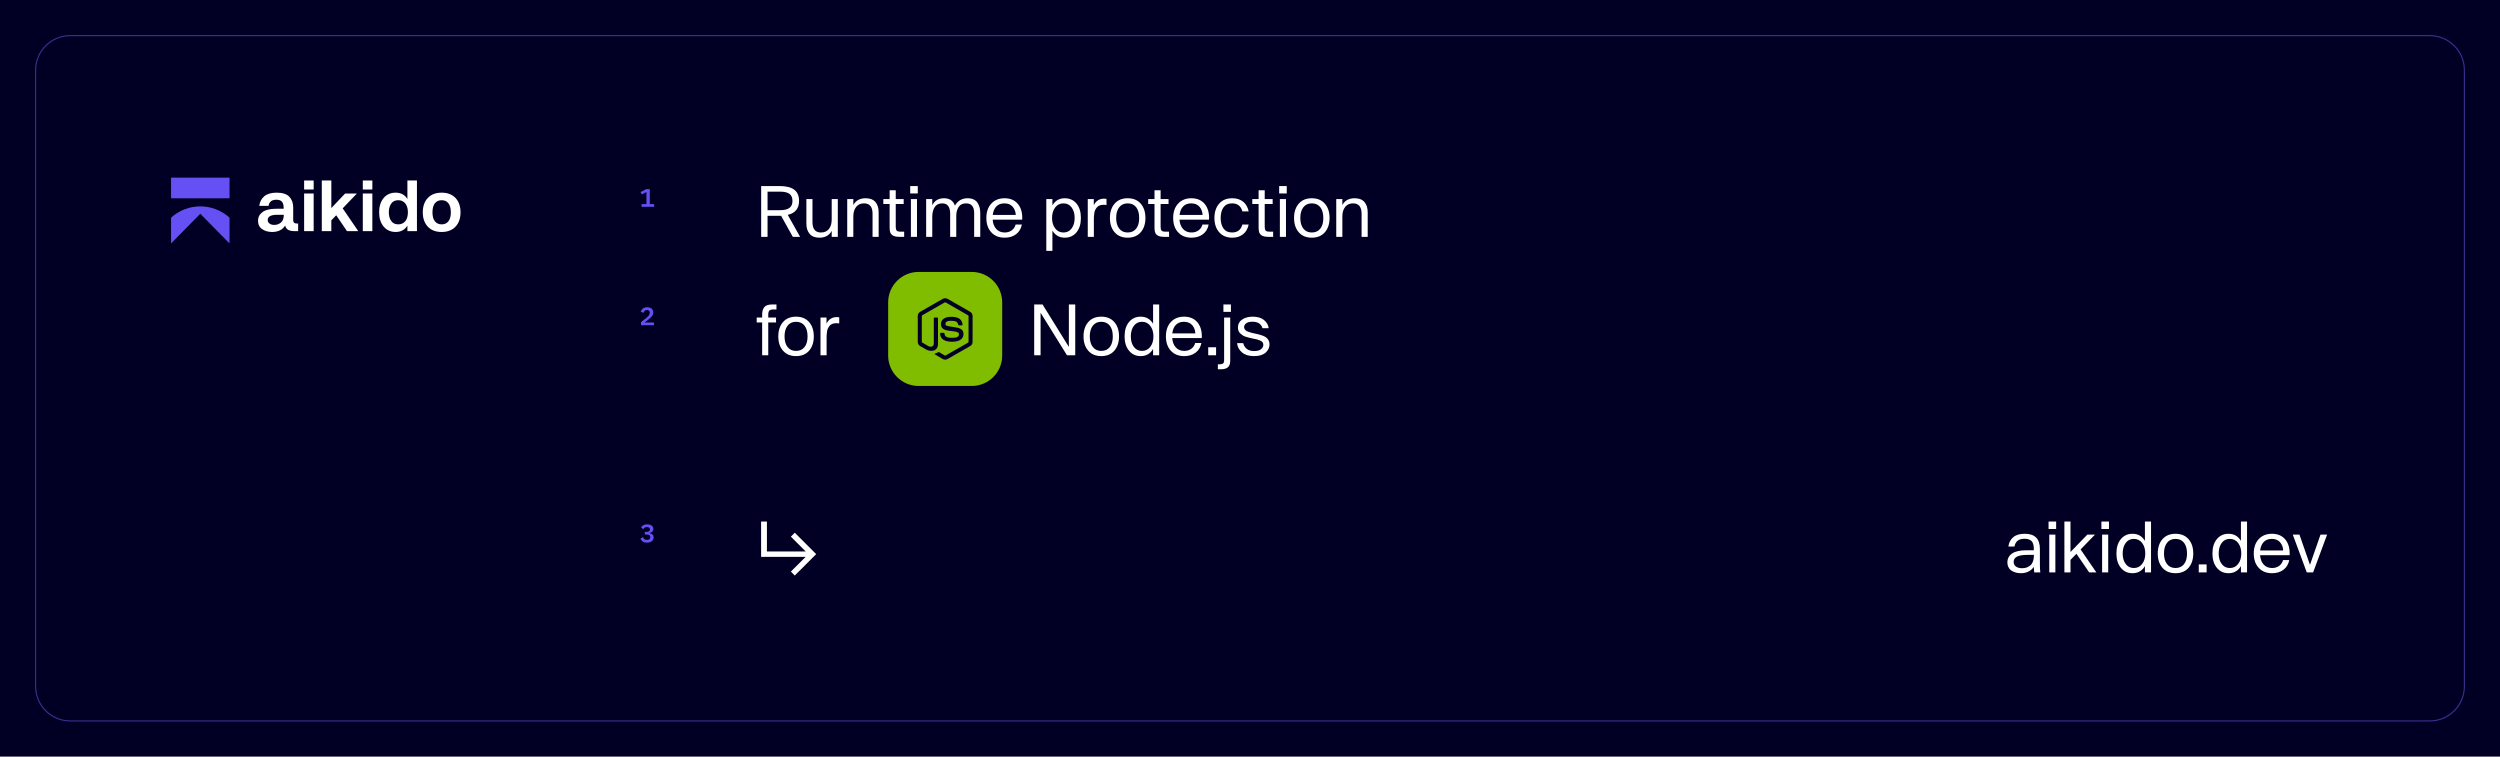
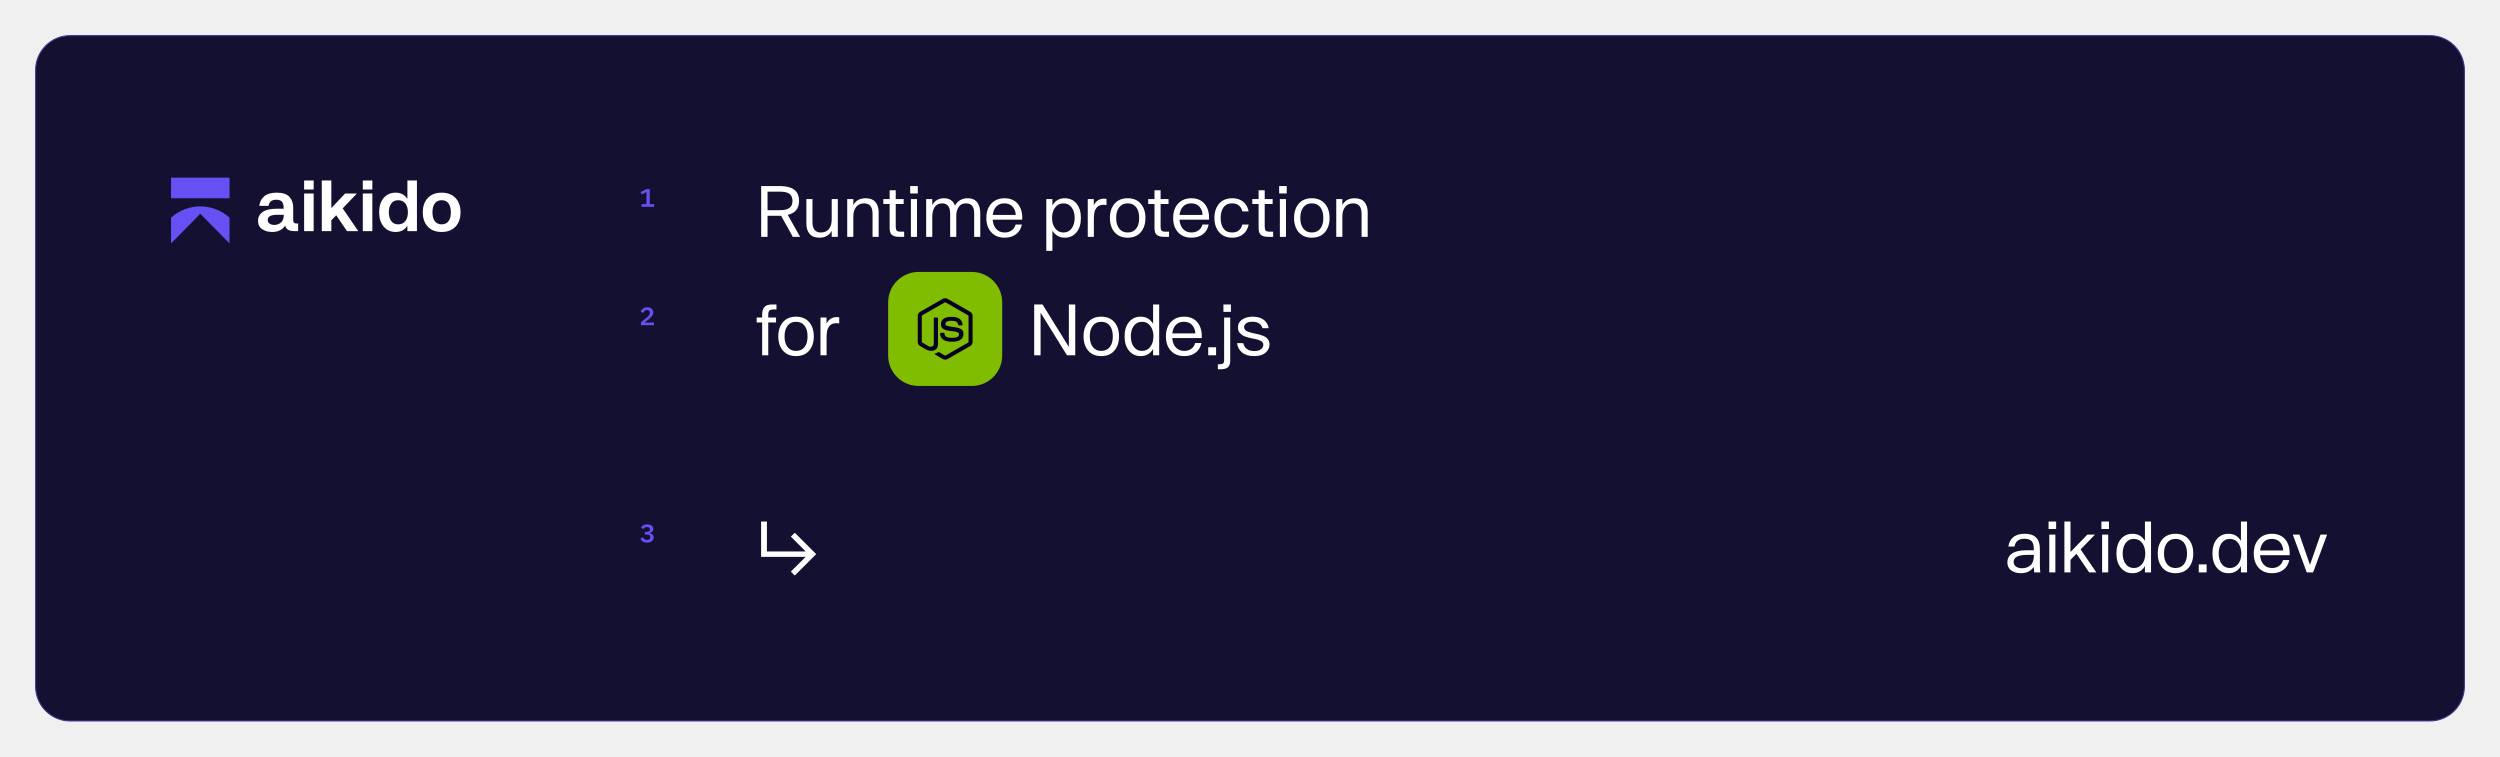
<svg xmlns="http://www.w3.org/2000/svg" width="2280" height="690" viewBox="0 0 2280 690" fill="none">
-   <rect width="2280" height="690" fill="#010024" />
+   <rect x="32.5" y="32.5" width="2215" height="625" rx="31.5" fill="#141031" stroke="#3D3192" />
  <path d="M723.048 216L712.36 196.8H700.008V216H694.184V169.664H710.696C716.776 169.664 721.32 170.752 724.328 172.992C727.272 175.232 728.744 178.624 728.744 183.168C728.744 190.144 725.288 194.368 718.44 195.968L729.704 216H723.048ZM711.336 191.68C715.368 191.68 718.248 190.976 720.04 189.568C721.832 188.224 722.728 186.112 722.728 183.232C722.728 180.352 721.832 178.24 720.04 176.832C718.248 175.488 715.368 174.784 711.336 174.784H700.008V191.68H711.336ZM764.082 181.568V216H758.514V210.56C756.274 214.72 752.498 216.768 747.25 216.768C743.282 216.768 740.338 215.616 738.354 213.248C736.37 210.944 735.41 207.808 735.41 203.904V181.568H740.978V202.56C740.978 208.896 743.538 212.032 748.722 212.032C751.922 212.032 754.354 210.944 756.018 208.768C757.682 206.592 758.514 203.776 758.514 200.256V181.568H764.082ZM789.495 180.8C793.463 180.8 796.407 181.952 798.391 184.256C800.375 186.624 801.335 189.76 801.335 193.664V216H795.767V195.008C795.767 188.672 793.207 185.472 788.023 185.472C784.887 185.472 782.455 186.56 780.791 188.736C779.063 190.976 778.231 193.792 778.231 197.312V216H772.663V181.568H778.231V187.008C780.471 182.848 784.247 180.8 789.495 180.8ZM824.596 211.264V216H820.116C817.108 216 814.932 215.424 813.524 214.272C812.052 213.184 811.348 211.008 811.348 207.872V186.048H805.588V181.568H811.348V173.504H816.916V181.568H824.148V186.048H816.916V206.848C816.916 208.512 817.236 209.664 817.812 210.304C818.388 210.944 819.412 211.264 820.948 211.264H824.596ZM830.101 169.664H837.013V176.448H830.101V169.664ZM830.741 181.568H836.309V216H830.741V181.568ZM882.487 180.8C884.727 180.8 886.583 181.184 888.183 182.016C889.783 182.848 890.935 183.936 891.767 185.344C892.599 186.752 893.175 188.16 893.495 189.632C893.815 191.104 894.007 192.768 894.007 194.496V216H888.439V194.432C888.439 188.48 886.007 185.472 881.079 185.472C877.943 185.472 875.703 186.56 874.295 188.8C872.823 191.04 872.119 193.664 872.119 196.736V216H866.551V194.944C866.551 188.608 864.119 185.472 859.319 185.472C856.183 185.472 853.879 186.624 852.407 188.928C850.935 191.296 850.231 194.176 850.231 197.632V216H844.663V181.568H850.231V187.2C852.407 182.912 855.991 180.8 860.919 180.8C865.975 180.8 869.303 183.04 870.903 187.52C873.527 183.04 877.367 180.8 882.487 180.8ZM916.132 180.8C921.444 180.8 925.54 182.592 928.42 186.112C931.3 189.696 932.58 194.432 932.26 200.32H905.316C905.572 203.84 906.66 206.72 908.58 208.832C910.5 210.944 913.06 212.032 916.26 212.032C918.756 212.032 920.932 211.392 922.724 210.048C924.516 208.768 925.668 207.04 926.244 204.8H931.94C931.172 208.64 929.38 211.584 926.628 213.632C923.812 215.744 920.356 216.768 916.26 216.768C911.076 216.768 906.98 215.104 904.036 211.84C901.028 208.576 899.556 204.224 899.556 198.784C899.556 193.344 901.028 188.992 904.036 185.728C907.044 182.464 911.076 180.8 916.132 180.8ZM926.372 196.032C926.308 193.152 925.348 190.72 923.62 188.608C921.828 186.496 919.268 185.472 915.94 185.472C912.868 185.472 910.436 186.432 908.644 188.288C906.852 190.144 905.764 192.768 905.38 196.032H926.372ZM971.058 180.8C975.474 180.8 978.994 182.4 981.746 185.6C984.434 188.864 985.778 193.216 985.778 198.784C985.778 204.288 984.434 208.64 981.746 211.904C978.994 215.168 975.474 216.768 971.058 216.768C966.13 216.768 962.354 214.592 959.794 210.304V228.8H954.226V181.568H959.794V187.264C962.354 182.976 966.13 180.8 971.058 180.8ZM969.906 212.032C973.042 212.032 975.474 210.816 977.33 208.32C979.186 205.888 980.082 202.688 980.082 198.784C980.082 194.88 979.186 191.68 977.33 189.184C975.474 186.688 973.042 185.472 969.906 185.472C966.77 185.472 964.21 186.688 962.354 189.184C960.434 191.68 959.474 194.88 959.474 198.784C959.474 202.688 960.434 205.888 962.354 208.32C964.21 210.816 966.77 212.032 969.906 212.032ZM1006.95 181.184C1007.72 181.184 1008.42 181.248 1009.13 181.376V186.944C1008.36 186.816 1007.53 186.752 1006.69 186.752C1005.22 186.752 1004.01 186.944 1002.92 187.328C1001.83 187.776 1001 188.352 1000.36 189.12C999.718 189.952 999.206 190.72 998.822 191.488C998.374 192.32 998.118 193.28 997.99 194.496C997.798 195.712 997.734 196.672 997.67 197.376C997.606 198.08 997.606 199.04 997.606 200.192V216H992.038V181.568H997.542V187.136C999.526 183.168 1002.66 181.184 1006.95 181.184ZM1028.44 216.768C1023.44 216.768 1019.48 215.168 1016.6 211.904C1013.72 208.64 1012.24 204.288 1012.24 198.784C1012.24 193.28 1013.72 188.928 1016.6 185.664C1019.48 182.4 1023.44 180.8 1028.44 180.8C1033.43 180.8 1037.4 182.4 1040.28 185.664C1043.16 188.928 1044.63 193.28 1044.63 198.784C1044.63 204.288 1043.16 208.64 1040.28 211.904C1037.4 215.168 1033.43 216.768 1028.44 216.768ZM1028.44 212.032C1031.7 212.032 1034.32 210.88 1036.18 208.512C1038.04 206.208 1038.93 202.944 1038.93 198.784C1038.93 194.624 1038.04 191.36 1036.18 188.992C1034.32 186.624 1031.7 185.472 1028.44 185.472C1025.17 185.472 1022.61 186.624 1020.76 188.992C1018.9 191.36 1017.94 194.624 1017.94 198.784C1017.94 202.944 1018.9 206.208 1020.76 208.512C1022.61 210.88 1025.17 212.032 1028.44 212.032ZM1066.16 211.264V216H1061.68C1058.67 216 1056.49 215.424 1055.09 214.272C1053.61 213.184 1052.91 211.008 1052.91 207.872V186.048H1047.15V181.568H1052.91V173.504H1058.48V181.568H1065.71V186.048H1058.48V206.848C1058.48 208.512 1058.8 209.664 1059.37 210.304C1059.95 210.944 1060.97 211.264 1062.51 211.264H1066.16ZM1086.51 180.8C1091.82 180.8 1095.91 182.592 1098.79 186.112C1101.67 189.696 1102.95 194.432 1102.63 200.32H1075.69C1075.95 203.84 1077.03 206.72 1078.95 208.832C1080.87 210.944 1083.43 212.032 1086.63 212.032C1089.13 212.032 1091.31 211.392 1093.1 210.048C1094.89 208.768 1096.04 207.04 1096.62 204.8H1102.31C1101.55 208.64 1099.75 211.584 1097 213.632C1094.19 215.744 1090.73 216.768 1086.63 216.768C1081.45 216.768 1077.35 215.104 1074.41 211.84C1071.4 208.576 1069.93 204.224 1069.93 198.784C1069.93 193.344 1071.4 188.992 1074.41 185.728C1077.42 182.464 1081.45 180.8 1086.51 180.8ZM1096.75 196.032C1096.68 193.152 1095.72 190.72 1093.99 188.608C1092.2 186.496 1089.64 185.472 1086.31 185.472C1083.24 185.472 1080.81 186.432 1079.02 188.288C1077.23 190.144 1076.14 192.768 1075.75 196.032H1096.75ZM1123.81 216.768C1118.76 216.768 1114.79 215.104 1111.91 211.84C1109.03 208.576 1107.56 204.224 1107.56 198.784C1107.56 193.344 1109.03 188.928 1111.91 185.664C1114.79 182.4 1118.76 180.8 1123.81 180.8C1127.78 180.8 1131.04 181.824 1133.67 183.872C1136.29 185.984 1137.96 188.928 1138.79 192.768H1133.03C1131.75 187.904 1128.61 185.472 1123.62 185.472C1120.16 185.472 1117.6 186.688 1115.88 189.056C1114.15 191.424 1113.25 194.688 1113.25 198.784C1113.25 202.816 1114.15 206.08 1115.88 208.448C1117.6 210.816 1120.16 212.032 1123.62 212.032C1128.61 212.032 1131.75 209.6 1133.03 204.8H1138.79C1137.96 208.64 1136.29 211.584 1133.67 213.632C1131.04 215.744 1127.78 216.768 1123.81 216.768ZM1161.1 211.264V216H1156.62C1153.61 216 1151.43 215.424 1150.02 214.272C1148.55 213.184 1147.85 211.008 1147.85 207.872V186.048H1142.09V181.568H1147.85V173.504H1153.42V181.568H1160.65V186.048H1153.42V206.848C1153.42 208.512 1153.74 209.664 1154.31 210.304C1154.89 210.944 1155.91 211.264 1157.45 211.264H1161.1ZM1166.6 169.664H1173.51V176.448H1166.6V169.664ZM1167.24 181.568H1172.81V216H1167.24V181.568ZM1196.37 216.768C1191.38 216.768 1187.41 215.168 1184.53 211.904C1181.65 208.64 1180.18 204.288 1180.18 198.784C1180.18 193.28 1181.65 188.928 1184.53 185.664C1187.41 182.4 1191.38 180.8 1196.37 180.8C1201.36 180.8 1205.33 182.4 1208.21 185.664C1211.09 188.928 1212.56 193.28 1212.56 198.784C1212.56 204.288 1211.09 208.64 1208.21 211.904C1205.33 215.168 1201.36 216.768 1196.37 216.768ZM1196.37 212.032C1199.64 212.032 1202.26 210.88 1204.12 208.512C1205.97 206.208 1206.87 202.944 1206.87 198.784C1206.87 194.624 1205.97 191.36 1204.12 188.992C1202.26 186.624 1199.64 185.472 1196.37 185.472C1193.11 185.472 1190.55 186.624 1188.69 188.992C1186.84 191.36 1185.88 194.624 1185.88 198.784C1185.88 202.944 1186.84 206.208 1188.69 208.512C1190.55 210.88 1193.11 212.032 1196.37 212.032ZM1235.5 180.8C1239.46 180.8 1242.41 181.952 1244.39 184.256C1246.38 186.624 1247.34 189.76 1247.34 193.664V216H1241.77V195.008C1241.77 188.672 1239.21 185.472 1234.02 185.472C1230.89 185.472 1228.46 186.56 1226.79 188.736C1225.06 190.976 1224.23 193.792 1224.23 197.312V216H1218.66V181.568H1224.23V187.008C1226.47 182.848 1230.25 180.8 1235.5 180.8Z" fill="white" />
  <path d="M705.896 282.208C703.784 282.208 702.44 282.528 701.736 283.168C701.032 283.872 700.648 285.152 700.648 287.072V289.568H707.752V294.112H700.648V324H695.08V294.112H690.088V289.568H695.08V286.88C695.08 283.872 695.784 281.632 697.128 280.032C698.472 278.432 700.84 277.664 704.36 277.664H708.136V282.208H705.896ZM725.998 324.768C721.006 324.768 717.038 323.168 714.158 319.904C711.278 316.64 709.806 312.288 709.806 306.784C709.806 301.28 711.278 296.928 714.158 293.664C717.038 290.4 721.006 288.8 725.998 288.8C730.99 288.8 734.958 290.4 737.838 293.664C740.718 296.928 742.19 301.28 742.19 306.784C742.19 312.288 740.718 316.64 737.838 319.904C734.958 323.168 730.99 324.768 725.998 324.768ZM725.998 320.032C729.262 320.032 731.886 318.88 733.742 316.512C735.598 314.208 736.494 310.944 736.494 306.784C736.494 302.624 735.598 299.36 733.742 296.992C731.886 294.624 729.262 293.472 725.998 293.472C722.734 293.472 720.174 294.624 718.318 296.992C716.462 299.36 715.502 302.624 715.502 306.784C715.502 310.944 716.462 314.208 718.318 316.512C720.174 318.88 722.734 320.032 725.998 320.032ZM763.2 289.184C763.968 289.184 764.672 289.248 765.376 289.376V294.944C764.608 294.816 763.776 294.752 762.944 294.752C761.472 294.752 760.256 294.944 759.168 295.328C758.08 295.776 757.248 296.352 756.608 297.12C755.968 297.952 755.456 298.72 755.072 299.488C754.624 300.32 754.368 301.28 754.24 302.496C754.048 303.712 753.984 304.672 753.92 305.376C753.856 306.08 753.856 307.04 753.856 308.192V324H748.288V289.568H753.792V295.136C755.776 291.168 758.912 289.184 763.2 289.184Z" fill="white" />
  <rect x="810" y="248" width="104" height="104" rx="27.733" fill="#80BD00" />
  <path d="M859.847 272.524C860.501 272.156 861.24 272 862 272C862.76 272 863.504 272.156 864.153 272.524L884.847 284.396C886.186 285.165 887 286.61 887 288.15V311.85C887 313.39 886.186 314.83 884.847 315.604L864.153 327.433C863.492 327.813 862.766 328 862 328C861.244 328 860.508 327.813 859.847 327.433L852.905 323.373C851.875 322.8 852.39 322.618 852.729 322.501C854.105 322.026 854.381 321.93 855.849 321.104C856.002 321.019 856.218 321.012 856.376 321.104L861.692 324.246C861.886 324.351 862.13 324.351 862.308 324.246L883.002 312.418C883.195 312.309 883.309 312.077 883.309 311.85V288.15C883.309 287.918 883.155 287.7 882.958 287.582L862.308 275.754C862.116 275.643 861.886 275.643 861.692 275.754L841.042 287.582C840.842 287.696 840.691 287.925 840.691 288.15V311.85C840.691 312.077 840.844 312.267 841.042 312.374L846.666 315.648C849.738 317.173 851.631 315.358 851.631 313.553V290.157C851.631 289.827 851.914 289.59 852.246 289.59H854.838C855.165 289.59 855.453 289.827 855.453 290.157V313.553C855.453 317.626 853.234 319.969 849.346 319.969L849.293 319.969C848.122 319.969 847.143 319.969 844.557 318.703L839.153 315.604C837.814 314.836 837 313.39 837 311.85V288.15C837 286.61 837.814 285.162 839.153 284.396L859.847 272.524Z" fill="#010024" />
  <path d="M858.134 295.57C858.134 291.427 861.643 288.936 867.536 288.936C874.158 288.936 877.446 291.239 877.861 296.138C877.877 296.307 877.798 296.448 877.685 296.574C877.571 296.692 877.411 296.792 877.246 296.792H874.566C874.288 296.792 874.051 296.579 873.995 296.312C873.352 293.468 871.782 292.558 867.536 292.558C862.782 292.558 862.264 294.207 862.264 295.439C862.264 296.932 862.875 297.345 869.294 298.189C875.645 299.023 878.696 300.214 878.696 304.649C878.696 309.123 874.919 311.676 868.371 311.676C859.325 311.676 857.431 307.585 857.431 304.125C857.431 303.796 857.715 303.514 858.046 303.514H860.726C861.025 303.514 861.25 303.748 861.297 304.038C861.7 306.741 862.902 308.097 868.371 308.097C872.724 308.097 874.566 307.118 874.566 304.823C874.566 303.5 874.039 302.513 867.272 301.855C861.617 301.299 858.134 300.065 858.134 295.57Z" fill="#010024" />
  <path d="M980.624 277.664V324H973.072L949.008 285.216V324H943.184V277.664H950.8L974.8 316.384V277.664H980.624ZM1004.37 324.768C999.381 324.768 995.413 323.168 992.533 319.904C989.653 316.64 988.181 312.288 988.181 306.784C988.181 301.28 989.653 296.928 992.533 293.664C995.413 290.4 999.381 288.8 1004.37 288.8C1009.36 288.8 1013.33 290.4 1016.21 293.664C1019.09 296.928 1020.56 301.28 1020.56 306.784C1020.56 312.288 1019.09 316.64 1016.21 319.904C1013.33 323.168 1009.36 324.768 1004.37 324.768ZM1004.37 320.032C1007.64 320.032 1010.26 318.88 1012.12 316.512C1013.97 314.208 1014.87 310.944 1014.87 306.784C1014.87 302.624 1013.97 299.36 1012.12 296.992C1010.26 294.624 1007.64 293.472 1004.37 293.472C1001.11 293.472 998.549 294.624 996.693 296.992C994.837 299.36 993.877 302.624 993.877 306.784C993.877 310.944 994.837 314.208 996.693 316.512C998.549 318.88 1001.11 320.032 1004.37 320.032ZM1057.17 277.664V324H1051.61V318.304C1049.05 322.592 1045.27 324.768 1040.28 324.768C1035.93 324.768 1032.41 323.168 1029.72 319.904C1026.97 316.64 1025.62 312.288 1025.62 306.784C1025.62 301.216 1026.97 296.864 1029.72 293.6C1032.41 290.4 1035.93 288.8 1040.28 288.8C1045.27 288.8 1049.05 290.976 1051.61 295.264V277.664H1057.17ZM1041.49 320.032C1044.63 320.032 1047.13 318.816 1049.05 316.32C1050.97 313.888 1051.93 310.688 1051.93 306.784C1051.93 302.88 1050.97 299.68 1049.05 297.184C1047.13 294.688 1044.63 293.472 1041.49 293.472C1038.36 293.472 1035.93 294.688 1034.07 297.184C1032.21 299.68 1031.32 302.88 1031.32 306.784C1031.32 310.688 1032.21 313.888 1034.07 316.32C1035.93 318.816 1038.36 320.032 1041.49 320.032ZM1079.88 288.8C1085.19 288.8 1089.29 290.592 1092.17 294.112C1095.05 297.696 1096.33 302.432 1096.01 308.32H1069.07C1069.32 311.84 1070.41 314.72 1072.33 316.832C1074.25 318.944 1076.81 320.032 1080.01 320.032C1082.51 320.032 1084.68 319.392 1086.47 318.048C1088.27 316.768 1089.42 315.04 1089.99 312.8H1095.69C1094.92 316.64 1093.13 319.584 1090.38 321.632C1087.56 323.744 1084.11 324.768 1080.01 324.768C1074.83 324.768 1070.73 323.104 1067.79 319.84C1064.78 316.576 1063.31 312.224 1063.31 306.784C1063.31 301.344 1064.78 296.992 1067.79 293.728C1070.79 290.464 1074.83 288.8 1079.88 288.8ZM1090.12 304.032C1090.06 301.152 1089.1 298.72 1087.37 296.608C1085.58 294.496 1083.02 293.472 1079.69 293.472C1076.62 293.472 1074.19 294.432 1072.39 296.288C1070.6 298.144 1069.51 300.768 1069.13 304.032H1090.12ZM1101.9 316.704H1109.07V324H1101.9V316.704ZM1115.76 277.664H1122.61V284.448H1115.76V277.664ZM1110.7 332.256H1111.79C1113.52 332.256 1114.67 332 1115.38 331.552C1116.08 331.104 1116.4 329.952 1116.4 328.16V289.568H1121.97V328.864C1121.97 331.744 1121.26 333.792 1119.79 335.008C1118.32 336.224 1116.08 336.8 1113.2 336.8H1110.7V332.256ZM1143.77 324.768C1139.1 324.768 1135.39 323.68 1132.76 321.44C1130.08 319.2 1128.54 316.384 1128.22 312.928H1133.79C1135.07 317.728 1138.4 320.16 1143.84 320.16C1146.65 320.16 1148.76 319.584 1150.11 318.432C1151.45 317.344 1152.16 316 1152.16 314.528C1152.16 313.568 1151.9 312.8 1151.45 312.16C1151 311.52 1150.24 311.008 1149.21 310.56C1148.12 310.112 1147.16 309.792 1146.33 309.536C1145.44 309.344 1144.22 309.088 1142.62 308.768C1141.34 308.512 1140.38 308.32 1139.68 308.128C1138.97 307.936 1138.01 307.68 1136.73 307.296C1135.45 306.976 1134.43 306.528 1133.72 306.08C1133.02 305.632 1132.25 305.056 1131.42 304.352C1130.59 303.648 1129.95 302.816 1129.56 301.856C1129.18 300.896 1128.99 299.808 1128.99 298.592C1128.99 295.584 1130.27 293.152 1132.83 291.424C1135.39 289.696 1138.59 288.8 1142.49 288.8C1146.84 288.8 1150.3 289.824 1152.8 291.872C1155.29 293.984 1156.7 296.416 1157.02 299.296H1151.39C1150.17 295.392 1147.16 293.408 1142.3 293.408C1139.8 293.408 1137.88 293.856 1136.6 294.816C1135.26 295.776 1134.62 296.992 1134.62 298.4C1134.62 299.104 1134.81 299.744 1135.26 300.32C1135.64 300.896 1136.09 301.408 1136.6 301.728C1137.12 302.048 1137.88 302.432 1138.97 302.752C1140 303.136 1140.83 303.392 1141.53 303.52C1142.24 303.712 1143.26 303.904 1144.6 304.224C1146.2 304.544 1147.48 304.864 1148.57 305.12C1149.6 305.376 1150.75 305.76 1152.03 306.272C1153.31 306.848 1154.33 307.424 1155.1 308.064C1155.8 308.704 1156.44 309.536 1157.02 310.496C1157.53 311.52 1157.79 312.672 1157.79 313.952C1157.79 316.96 1156.64 319.456 1154.27 321.568C1151.9 323.68 1148.44 324.768 1143.77 324.768Z" fill="white" />
  <path d="M584.592 293.792L590.016 289.472C591.744 288.096 592.608 286.656 592.608 285.152V284.912C592.608 284.304 592.384 283.792 591.936 283.376C591.52 282.928 590.896 282.704 590.064 282.704C589.232 282.704 588.56 282.944 588.048 283.424C587.568 283.872 587.168 284.512 586.848 285.344L584.304 284.288C584.656 283.2 585.312 282.256 586.272 281.456C587.264 280.624 588.608 280.208 590.304 280.208C592.128 280.208 593.488 280.672 594.384 281.6C595.312 282.496 595.776 283.584 595.776 284.864C595.776 286.208 595.344 287.392 594.48 288.416C593.648 289.44 592.64 290.416 591.456 291.344L587.76 294.176H596.4V296.576H584.592V293.792Z" fill="#6551F3" />
  <path d="M590.064 494.864C588.4 494.864 587.104 494.528 586.176 493.856C585.248 493.152 584.528 492.352 584.016 491.456L586.272 489.872C586.656 490.608 587.12 491.216 587.664 491.696C588.24 492.176 589.04 492.416 590.064 492.416C590.992 492.416 591.712 492.208 592.224 491.792C592.768 491.344 593.04 490.752 593.04 490.016V489.68C593.04 488.944 592.752 488.4 592.176 488.048C591.6 487.664 590.784 487.472 589.728 487.472H588.048V485.072H589.728C590.752 485.072 591.504 484.88 591.984 484.496C592.496 484.112 592.752 483.648 592.752 483.104V482.768C592.752 482.128 592.512 481.616 592.032 481.232C591.552 480.848 590.896 480.656 590.064 480.656C588.56 480.656 587.408 481.312 586.608 482.624L584.592 480.992C585.168 480.16 585.888 479.488 586.752 478.976C587.616 478.464 588.752 478.208 590.16 478.208C591.888 478.208 593.264 478.592 594.288 479.36C595.312 480.096 595.824 481.104 595.824 482.384C595.824 483.44 595.488 484.288 594.816 484.928C594.176 485.536 593.392 485.92 592.464 486.08V486.272C593.488 486.432 594.352 486.832 595.056 487.472C595.76 488.112 596.112 488.992 596.112 490.112C596.112 491.552 595.552 492.704 594.432 493.568C593.344 494.432 591.888 494.864 590.064 494.864Z" fill="#6551F3" />
  <path d="M585.072 186.176H589.584V175.136L585.312 177.296L584.16 175.184L589.344 172.496H592.608V186.176H596.592V188.576H585.072V186.176Z" fill="#6551F3" />
  <path d="M721.256 521.296L734.76 507.856H694.12V475.664H699.432V502.928H734.76L721.256 489.424L724.84 485.84L744.36 505.36L724.84 524.88L721.256 521.296Z" fill="white" />
  <path d="M1855.2 522C1855.01 520.08 1854.88 518.416 1854.82 517.008C1852.13 520.848 1848.16 522.768 1842.91 522.768C1841.44 522.768 1840.03 522.576 1838.69 522.256C1837.34 521.936 1836.06 521.36 1834.85 520.656C1833.63 519.952 1832.61 518.928 1831.9 517.584C1831.14 516.24 1830.75 514.704 1830.75 512.912C1830.75 509.392 1832.22 506.704 1835.1 504.72C1837.98 502.8 1842.34 501.84 1848.16 501.84H1854.82V501.2C1854.82 500.112 1854.82 499.216 1854.75 498.512C1854.69 497.808 1854.5 496.976 1854.18 495.952C1853.86 494.992 1853.47 494.16 1852.9 493.584C1852.32 493.008 1851.49 492.432 1850.4 491.984C1849.31 491.536 1847.97 491.344 1846.37 491.344C1841.06 491.344 1838.05 493.712 1837.22 498.448H1831.65C1832.1 494.864 1833.57 492.048 1836.06 489.936C1838.56 487.824 1842.08 486.8 1846.62 486.8C1855.78 486.8 1860.38 491.408 1860.38 500.56V514.768C1860.38 517.52 1860.51 519.952 1860.77 522H1855.2ZM1844.26 518.224C1847.33 518.224 1849.89 517.264 1851.94 515.408C1853.92 513.552 1854.94 510.48 1854.94 506.064H1848.74C1840.54 506.064 1836.45 508.176 1836.45 512.4C1836.45 514.256 1837.15 515.728 1838.56 516.688C1839.9 517.712 1841.82 518.224 1844.26 518.224ZM1868.29 475.664H1875.2V482.448H1868.29V475.664ZM1868.93 487.568H1874.5V522H1868.93V487.568ZM1882.73 475.664H1888.29V503.44L1903.65 487.568H1910.63L1897.51 501.072L1911.85 522H1905.32L1893.73 505.04L1888.29 510.608V522H1882.73V475.664ZM1916.48 475.664H1923.39V482.448H1916.48V475.664ZM1917.12 487.568H1922.68V522H1917.12V487.568ZM1961.74 475.664V522H1956.17V516.304C1953.61 520.592 1949.83 522.768 1944.84 522.768C1940.49 522.768 1936.97 521.168 1934.28 517.904C1931.53 514.64 1930.18 510.288 1930.18 504.784C1930.18 499.216 1931.53 494.864 1934.28 491.6C1936.97 488.4 1940.49 486.8 1944.84 486.8C1949.83 486.8 1953.61 488.976 1956.17 493.264V475.664H1961.74ZM1946.06 518.032C1949.19 518.032 1951.69 516.816 1953.61 514.32C1955.53 511.888 1956.49 508.688 1956.49 504.784C1956.49 500.88 1955.53 497.68 1953.61 495.184C1951.69 492.688 1949.19 491.472 1946.06 491.472C1942.92 491.472 1940.49 492.688 1938.63 495.184C1936.78 497.68 1935.88 500.88 1935.88 504.784C1935.88 508.688 1936.78 511.888 1938.63 514.32C1940.49 516.816 1942.92 518.032 1946.06 518.032ZM1984.06 522.768C1979.07 522.768 1975.1 521.168 1972.22 517.904C1969.34 514.64 1967.87 510.288 1967.87 504.784C1967.87 499.28 1969.34 494.928 1972.22 491.664C1975.1 488.4 1979.07 486.8 1984.06 486.8C1989.05 486.8 1993.02 488.4 1995.9 491.664C1998.78 494.928 2000.25 499.28 2000.25 504.784C2000.25 510.288 1998.78 514.64 1995.9 517.904C1993.02 521.168 1989.05 522.768 1984.06 522.768ZM1984.06 518.032C1987.32 518.032 1989.95 516.88 1991.8 514.512C1993.66 512.208 1994.56 508.944 1994.56 504.784C1994.56 500.624 1993.66 497.36 1991.8 494.992C1989.95 492.624 1987.32 491.472 1984.06 491.472C1980.8 491.472 1978.24 492.624 1976.38 494.992C1974.52 497.36 1973.56 500.624 1973.56 504.784C1973.56 508.944 1974.52 512.208 1976.38 514.512C1978.24 516.88 1980.8 518.032 1984.06 518.032ZM2005.27 514.704H2012.44V522H2005.27V514.704ZM2049.3 475.664V522H2043.73V516.304C2041.17 520.592 2037.39 522.768 2032.4 522.768C2028.05 522.768 2024.53 521.168 2021.84 517.904C2019.09 514.64 2017.75 510.288 2017.75 504.784C2017.75 499.216 2019.09 494.864 2021.84 491.6C2024.53 488.4 2028.05 486.8 2032.4 486.8C2037.39 486.8 2041.17 488.976 2043.73 493.264V475.664H2049.3ZM2033.62 518.032C2036.75 518.032 2039.25 516.816 2041.17 514.32C2043.09 511.888 2044.05 508.688 2044.05 504.784C2044.05 500.88 2043.09 497.68 2041.17 495.184C2039.25 492.688 2036.75 491.472 2033.62 491.472C2030.48 491.472 2028.05 492.688 2026.19 495.184C2024.34 497.68 2023.44 500.88 2023.44 504.784C2023.44 508.688 2024.34 511.888 2026.19 514.32C2028.05 516.816 2030.48 518.032 2033.62 518.032ZM2072.01 486.8C2077.32 486.8 2081.41 488.592 2084.29 492.112C2087.17 495.696 2088.45 500.432 2088.13 506.32H2061.19C2061.45 509.84 2062.53 512.72 2064.45 514.832C2066.37 516.944 2068.93 518.032 2072.13 518.032C2074.63 518.032 2076.81 517.392 2078.6 516.048C2080.39 514.768 2081.54 513.04 2082.12 510.8H2087.81C2087.05 514.64 2085.25 517.584 2082.5 519.632C2079.69 521.744 2076.23 522.768 2072.13 522.768C2066.95 522.768 2062.85 521.104 2059.91 517.84C2056.9 514.576 2055.43 510.224 2055.43 504.784C2055.43 499.344 2056.9 494.992 2059.91 491.728C2062.92 488.464 2066.95 486.8 2072.01 486.8ZM2082.25 502.032C2082.18 499.152 2081.22 496.72 2079.49 494.608C2077.7 492.496 2075.14 491.472 2071.81 491.472C2068.74 491.472 2066.31 492.432 2064.52 494.288C2062.73 496.144 2061.64 498.768 2061.25 502.032H2082.25ZM2091.02 487.568H2097.1L2106.7 515.152L2116.3 487.568H2122.32L2109.58 522H2103.76L2091.02 487.568Z" fill="white" />
  <path d="M209.32 162H156V180.84H209.32V162Z" fill="#6551F3" />
  <path d="M156 198.51C171.169 184.779 194.151 184.779 209.32 198.51V221.989L209.31 222L182.66 194.951L156.01 222L156 221.989V198.51Z" fill="#6551F3" />
  <path d="M271.907 203.845H270.764C269.684 203.845 268.859 203.654 268.287 203.207C267.716 202.761 267.398 201.868 267.398 200.464V189.044C267.398 185.088 266.192 181.898 263.842 179.41C261.492 176.922 257.619 175.71 252.285 175.71C247.459 175.71 243.712 176.794 241.109 178.9C238.505 181.069 236.918 184.004 236.473 187.768H244.919C245.49 184.004 247.903 182.154 252.031 182.154C254.507 182.154 256.285 182.792 257.238 184.068C258.19 185.344 258.698 187.13 258.698 189.427V190.384H251.84C246.443 190.384 242.315 191.341 239.521 193.319C236.727 195.296 235.33 197.976 235.33 201.357C235.33 204.802 236.6 207.354 239.14 209.013C241.68 210.736 244.665 211.565 248.157 211.565C253.555 211.565 257.555 209.651 260.032 205.759C260.603 207.61 261.556 208.949 262.889 209.651C264.223 210.417 266.192 210.8 268.922 210.8H271.907V203.845ZM250.126 205.121C248.221 205.121 246.76 204.675 245.744 203.845C244.665 203.016 244.157 201.931 244.157 200.592C244.157 197.465 247.078 195.871 252.983 195.871H258.825C258.825 199.06 258 201.421 256.285 202.888C254.571 204.356 252.539 205.121 250.126 205.121Z" fill="white" />
  <path d="M277.362 164.609V172.839H286.061V164.609H277.362ZM277.362 176.475V210.8H286.061V176.475H277.362Z" fill="white" />
  <path d="M293.472 164.609V210.8H302.171V200.911L306.616 196.317L316.459 210.8H326.746L312.522 190.001L325.476 176.475H314.745L302.171 189.746V164.609H293.472Z" fill="white" />
  <path d="M330.879 164.609V172.839H339.578V164.609H330.879ZM330.879 176.475V210.8H339.578V176.475H330.879Z" fill="white" />
  <path d="M380.254 164.609H371.555V181.516C369.205 177.624 365.586 175.71 360.823 175.71C356.314 175.71 352.631 177.305 349.901 180.559C347.17 183.812 345.773 188.215 345.773 193.638C345.773 199.06 347.17 203.399 349.901 206.653C352.631 209.906 356.314 211.565 360.823 211.565C365.586 211.565 369.205 209.651 371.555 205.759V210.8H380.254V164.609ZM363.173 204.611C360.315 204.611 358.219 203.59 356.759 201.485C355.298 199.443 354.6 196.828 354.6 193.638C354.6 190.448 355.298 187.832 356.759 185.726C358.219 183.621 360.315 182.6 363.173 182.6C365.967 182.6 368.126 183.621 369.713 185.599C371.237 187.64 371.999 190.32 371.999 193.638C371.999 196.955 371.237 199.635 369.713 201.612C368.126 203.59 365.967 204.611 363.173 204.611Z" fill="white" />
  <path d="M402.791 211.565C408.125 211.565 412.316 209.97 415.428 206.716C418.476 203.463 420 199.124 420 193.638C420 188.151 418.476 183.812 415.428 180.559C412.316 177.305 408.125 175.71 402.791 175.71C397.394 175.71 393.203 177.305 390.155 180.559C387.106 183.812 385.582 188.151 385.582 193.638C385.582 199.124 387.106 203.463 390.155 206.716C393.203 209.97 397.394 211.565 402.791 211.565ZM402.791 204.611C400.061 204.611 398.029 203.654 396.568 201.74C395.108 199.89 394.409 197.146 394.409 193.638C394.409 190.129 395.108 187.385 396.568 185.471C398.029 183.557 400.061 182.6 402.791 182.6C405.522 182.6 407.554 183.557 409.014 185.471C410.475 187.385 411.173 190.129 411.173 193.638C411.173 197.146 410.475 199.89 409.014 201.74C407.554 203.654 405.522 204.611 402.791 204.611Z" fill="white" />
-   <rect x="32.5" y="32.5" width="2215" height="625" rx="31.5" stroke="#3D3192" />
</svg>
